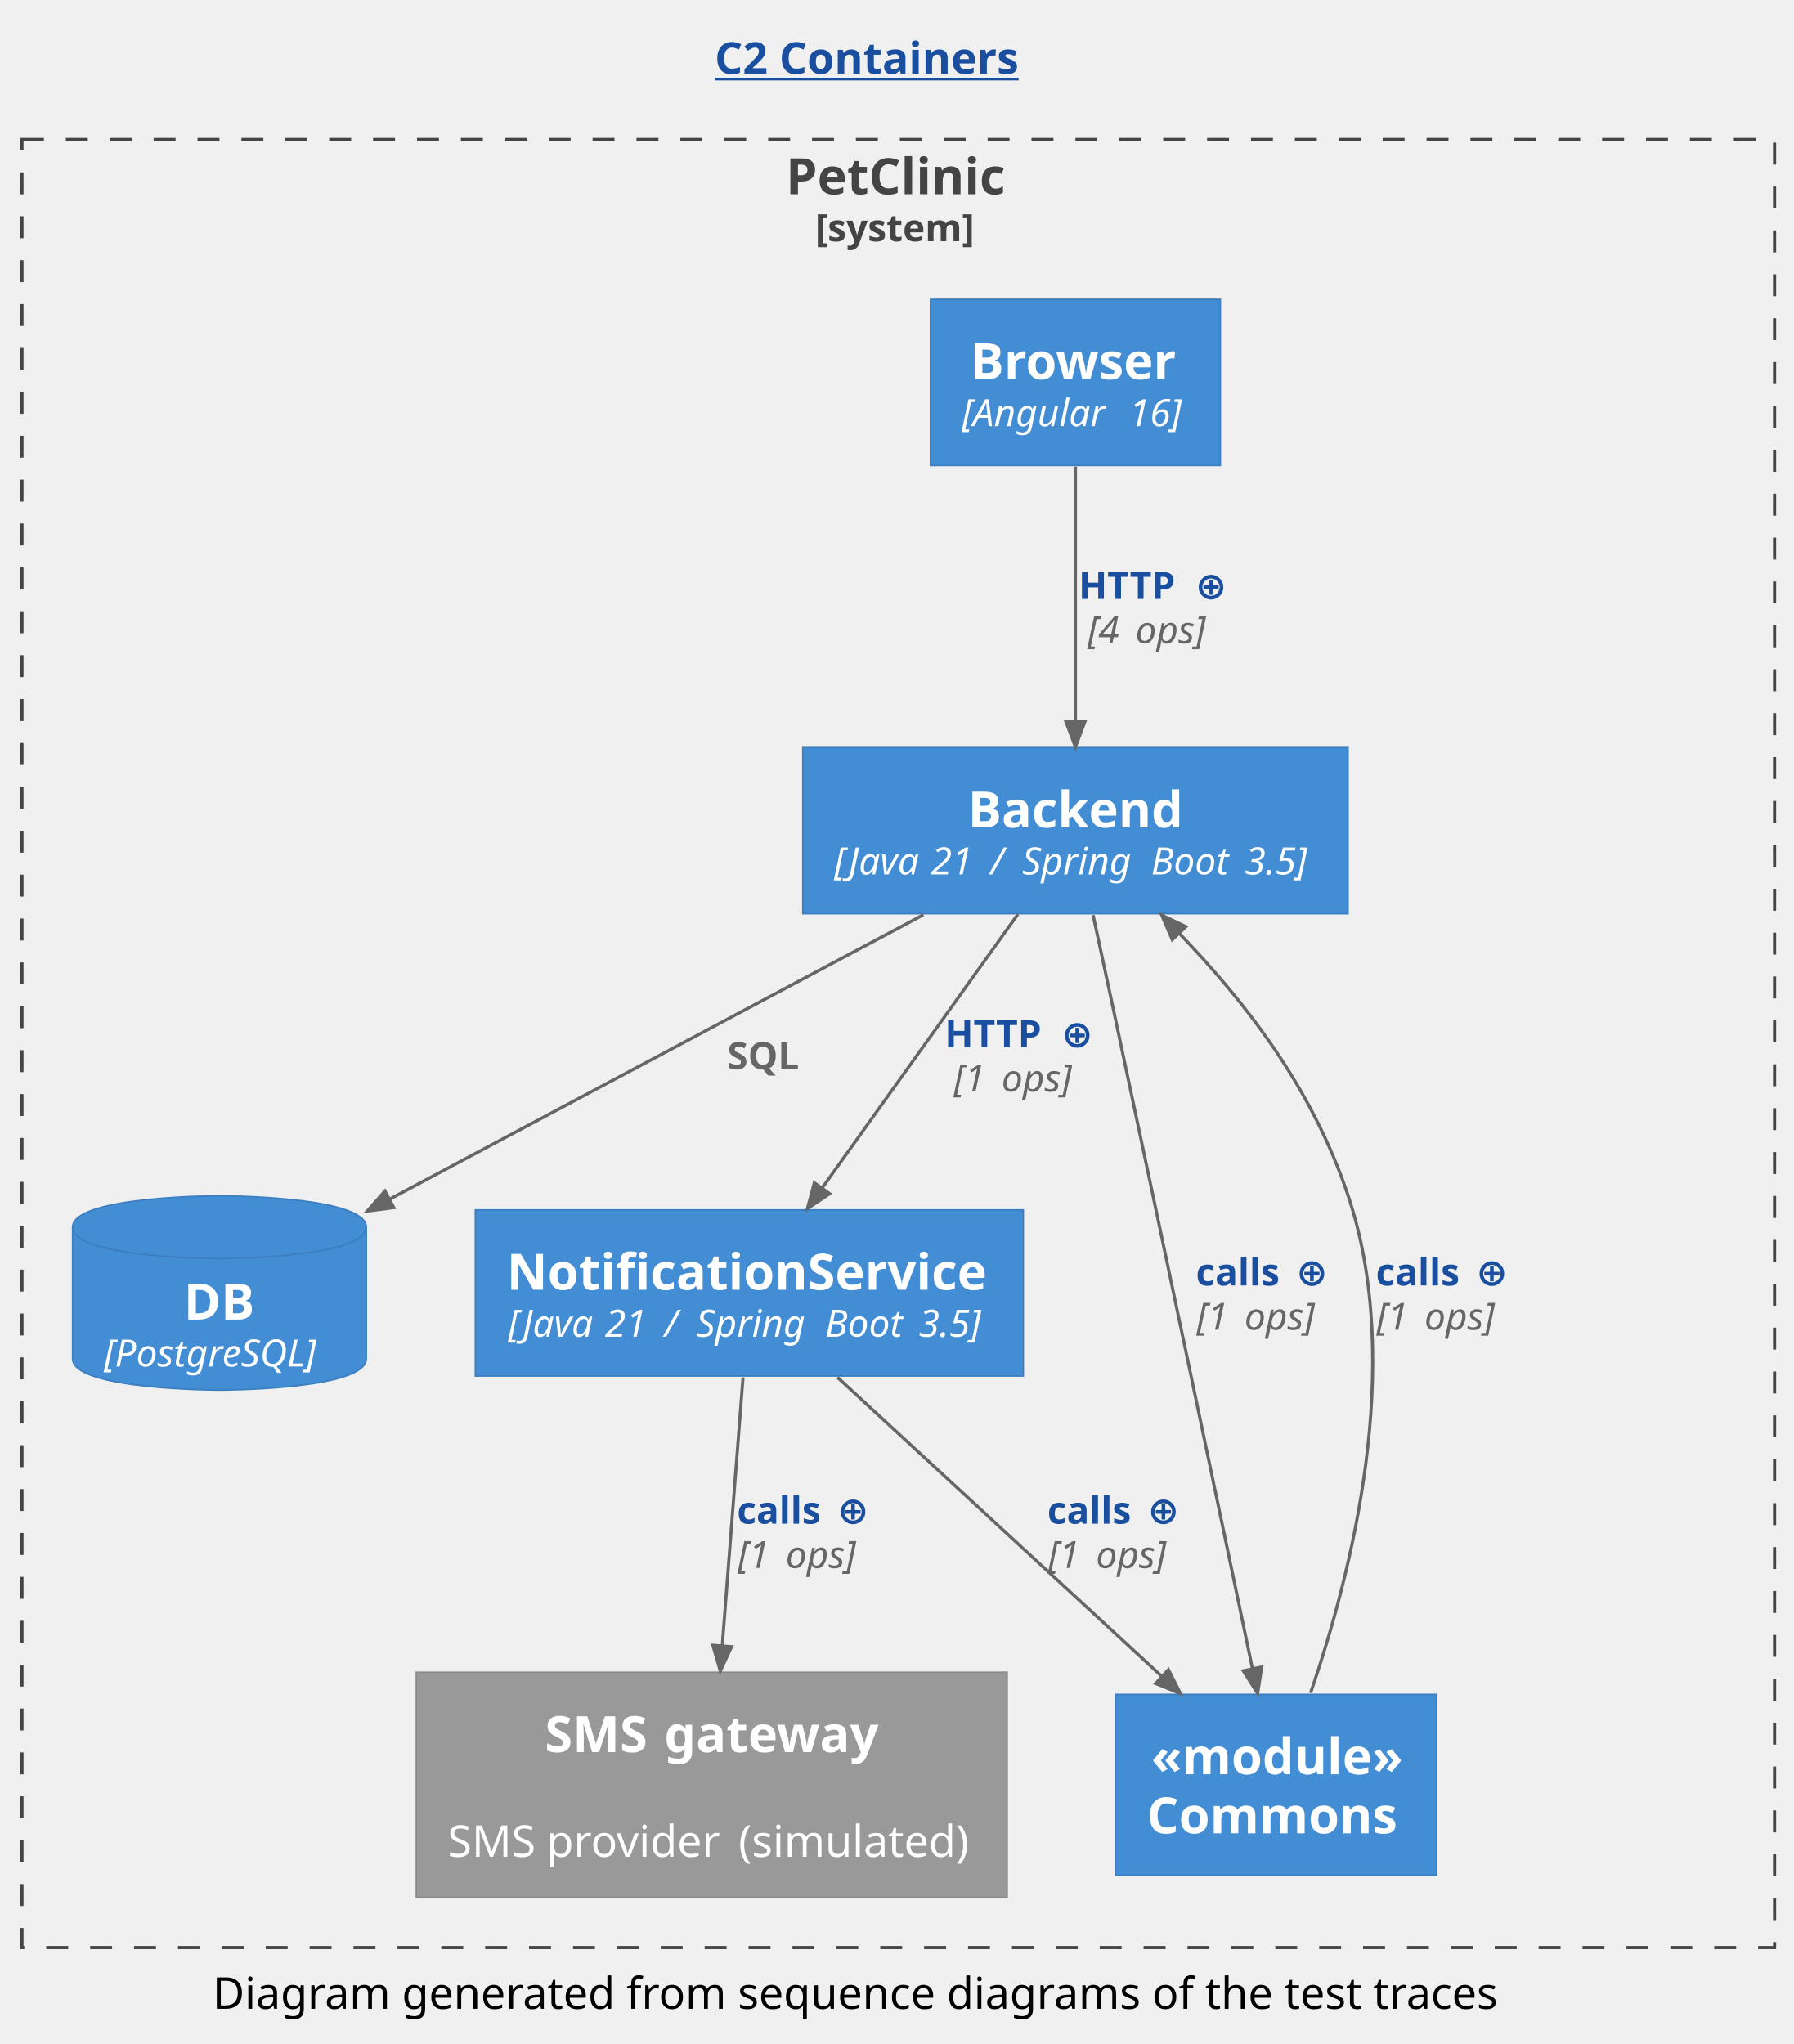
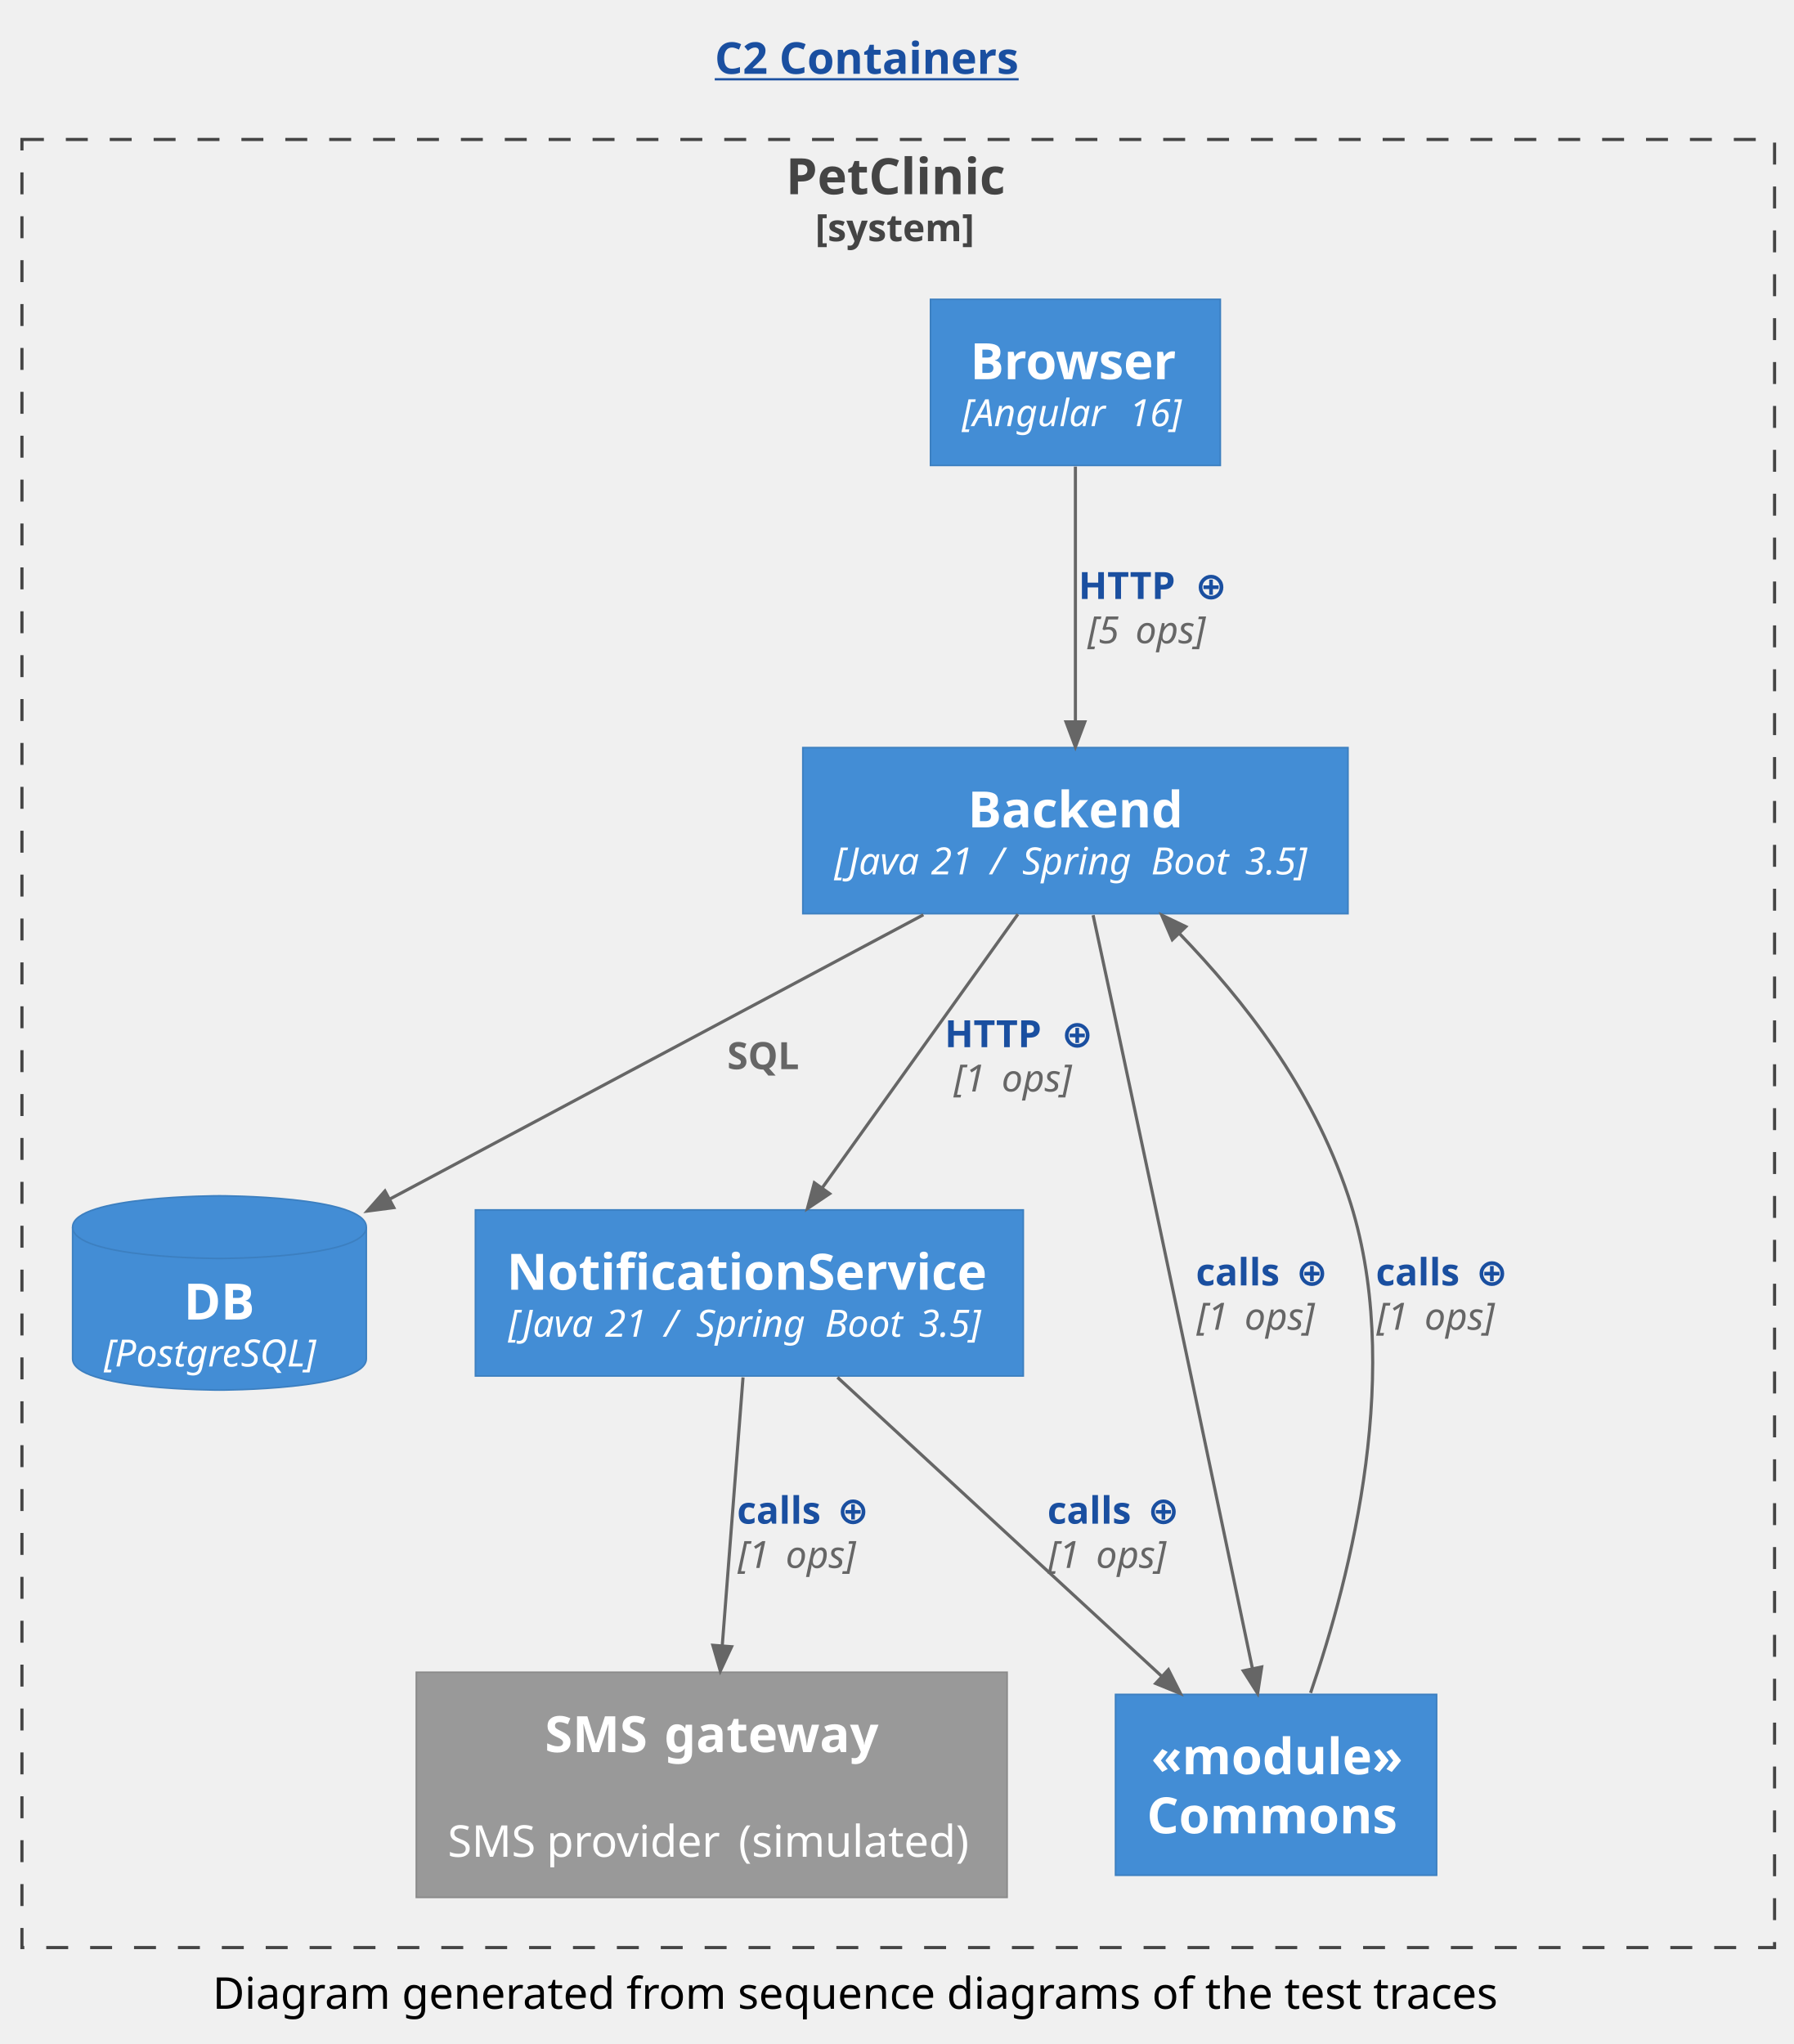
<svg xmlns="http://www.w3.org/2000/svg" xmlns:xlink="http://www.w3.org/1999/xlink" contentStyleType="text/css" data-diagram-type="DESCRIPTION" height="652px" preserveAspectRatio="none" style="width:572px;height:652px;background:#FFFFFF;" version="1.1" viewBox="0 0 572 652" width="572px" zoomAndPan="magnify">
  <defs />
  <g>
    <g class="title" data-source-line="6">
      <a href="https://c4model.com/diagrams/container" target="_blank" rel="noopener noreferrer" title="What is a C2 diagram?" xlink:actuate="onRequest" xlink:href="https://c4model.com/diagrams/container" xlink:show="new" xlink:title="What is a C2 diagram?" xlink:type="simple">
        <text fill="#1A4FA0" font-family="sans-serif" font-size="14" font-weight="bold" lengthAdjust="spacing" text-decoration="underline" textLength="102.067" x="227.966" y="23.535">C2 Containers</text>
      </a>
    </g>
    <g class="cluster" data-qualified-name="c2_system" data-source-line="1666" id="ent0002">
      <rect fill="none" height="576.75" style="stroke:#444444;stroke-width:1;stroke-dasharray:7,7;" width="559" x="7" y="44.488" />
      <text fill="#444444" font-family="sans-serif" font-size="16" font-weight="bold" lengthAdjust="spacing" textLength="71.703" x="250.648" y="61.957">PetClinic</text>
      <text fill="#444444" font-family="sans-serif" font-size="12" font-weight="bold" lengthAdjust="spacing" textLength="52.992" x="260.004" y="76.934">[system]</text>
    </g>
    <g class="entity" data-qualified-name="c2_system.Backend" data-source-line="71" id="ent0003">
      <rect fill="#438DD5" height="52.977" style="stroke:#3C7FC0;stroke-width:0.5;" width="173.885" x="256.06" y="238.468" />
      <text fill="#FFFFFF" font-family="sans-serif" font-size="16" font-weight="bold" lengthAdjust="spacing" textLength="68.609" x="308.698" y="263.937">Backend</text>
      <text fill="#FFFFFF" font-family="sans-serif" font-size="12" font-style="italic" lengthAdjust="spacing" textLength="27.1" x="266.06" y="278.914">[Java</text>
      <text fill="#FFFFFF" font-family="sans-serif" font-size="12" font-style="italic" lengthAdjust="spacing" textLength="3.797" x="293.16" y="278.914"> </text>
      <text fill="#FFFFFF" font-family="sans-serif" font-size="12" font-style="italic" lengthAdjust="spacing" textLength="15.176" x="296.957" y="278.914">21</text>
      <text fill="#FFFFFF" font-family="sans-serif" font-size="12" font-style="italic" lengthAdjust="spacing" textLength="3.797" x="312.132" y="278.914"> </text>
      <text fill="#FFFFFF" font-family="sans-serif" font-size="12" font-style="italic" lengthAdjust="spacing" textLength="6.293" x="315.929" y="278.914">/</text>
      <text fill="#FFFFFF" font-family="sans-serif" font-size="12" font-style="italic" lengthAdjust="spacing" textLength="3.797" x="322.222" y="278.914"> </text>
      <text fill="#FFFFFF" font-family="sans-serif" font-size="12" font-style="italic" lengthAdjust="spacing" textLength="37.324" x="326.019" y="278.914">Spring</text>
      <text fill="#FFFFFF" font-family="sans-serif" font-size="12" font-style="italic" lengthAdjust="spacing" textLength="3.797" x="363.343" y="278.914"> </text>
      <text fill="#FFFFFF" font-family="sans-serif" font-size="12" font-style="italic" lengthAdjust="spacing" textLength="26.133" x="367.14" y="278.914">Boot</text>
      <text fill="#FFFFFF" font-family="sans-serif" font-size="12" font-style="italic" lengthAdjust="spacing" textLength="3.797" x="393.273" y="278.914"> </text>
      <text fill="#FFFFFF" font-family="sans-serif" font-size="12" font-style="italic" lengthAdjust="spacing" textLength="22.875" x="397.07" y="278.914">3.5]</text>
    </g>
    <g class="entity" data-qualified-name="c2_system.Browser" data-source-line="71" id="ent0004">
      <rect fill="#438DD5" height="52.977" style="stroke:#3C7FC0;stroke-width:0.5;" width="92.439" x="296.78" y="95.488" />
      <text fill="#FFFFFF" font-family="sans-serif" font-size="16" font-weight="bold" lengthAdjust="spacing" textLength="67.07" x="309.465" y="120.957">Browser</text>
      <text fill="#FFFFFF" font-family="sans-serif" font-size="12" font-style="italic" lengthAdjust="spacing" textLength="49.565" x="306.78" y="135.934">[Angular</text>
      <text fill="#FFFFFF" font-family="sans-serif" font-size="12" font-style="italic" lengthAdjust="spacing" textLength="3.797" x="356.344" y="135.934"> </text>
      <text fill="#FFFFFF" font-family="sans-serif" font-size="12" font-style="italic" lengthAdjust="spacing" textLength="19.078" x="360.141" y="135.934">16]</text>
    </g>
    <g class="entity" data-qualified-name="c2_system.DB" data-source-line="75" id="ent0005">
      <path d="M23.16,391.438 C23.16,381.438 69.998,381.438 69.998,381.438 C69.998,381.438 116.836,381.438 116.836,391.438 L116.836,433.415 C116.836,443.415 69.998,443.415 69.998,443.415 C69.998,443.415 23.16,443.415 23.16,433.415 L23.16,391.438" fill="#438DD5" style="stroke:#3C7FC0;stroke-width:0.5;" />
      <path d="M23.16,391.438 C23.16,401.438 69.998,401.438 69.998,401.438 C69.998,401.438 116.836,401.438 116.836,391.438" fill="none" style="stroke:#3C7FC0;stroke-width:0.5;" />
      <text fill="#FFFFFF" font-family="sans-serif" font-size="16" font-weight="bold" lengthAdjust="spacing" textLength="22.766" x="58.615" y="420.907">DB</text>
      <text fill="#FFFFFF" font-family="sans-serif" font-size="12" font-style="italic" lengthAdjust="spacing" textLength="73.676" x="33.16" y="435.884">[PostgreSQL]</text>
    </g>
    <g class="entity" data-qualified-name="c2_system.NotificationService" data-source-line="71" id="ent0006">
      <rect fill="#438DD5" height="52.977" style="stroke:#3C7FC0;stroke-width:0.5;" width="174.75" x="151.63" y="385.938" />
      <text fill="#FFFFFF" font-family="sans-serif" font-size="16" font-weight="bold" lengthAdjust="spacing" textLength="154.75" x="161.63" y="411.407">NotificationService</text>
      <text fill="#FFFFFF" font-family="sans-serif" font-size="12" font-style="italic" lengthAdjust="spacing" textLength="27.1" x="162.063" y="426.384">[Java</text>
      <text fill="#FFFFFF" font-family="sans-serif" font-size="12" font-style="italic" lengthAdjust="spacing" textLength="3.797" x="189.162" y="426.384"> </text>
      <text fill="#FFFFFF" font-family="sans-serif" font-size="12" font-style="italic" lengthAdjust="spacing" textLength="15.176" x="192.959" y="426.384">21</text>
      <text fill="#FFFFFF" font-family="sans-serif" font-size="12" font-style="italic" lengthAdjust="spacing" textLength="3.797" x="208.135" y="426.384"> </text>
      <text fill="#FFFFFF" font-family="sans-serif" font-size="12" font-style="italic" lengthAdjust="spacing" textLength="6.293" x="211.932" y="426.384">/</text>
      <text fill="#FFFFFF" font-family="sans-serif" font-size="12" font-style="italic" lengthAdjust="spacing" textLength="3.797" x="218.225" y="426.384"> </text>
      <text fill="#FFFFFF" font-family="sans-serif" font-size="12" font-style="italic" lengthAdjust="spacing" textLength="37.324" x="222.022" y="426.384">Spring</text>
      <text fill="#FFFFFF" font-family="sans-serif" font-size="12" font-style="italic" lengthAdjust="spacing" textLength="3.797" x="259.346" y="426.384"> </text>
      <text fill="#FFFFFF" font-family="sans-serif" font-size="12" font-style="italic" lengthAdjust="spacing" textLength="26.133" x="263.143" y="426.384">Boot</text>
      <text fill="#FFFFFF" font-family="sans-serif" font-size="12" font-style="italic" lengthAdjust="spacing" textLength="3.797" x="289.276" y="426.384"> </text>
      <text fill="#FFFFFF" font-family="sans-serif" font-size="12" font-style="italic" lengthAdjust="spacing" textLength="22.875" x="293.072" y="426.384">3.5]</text>
    </g>
    <g class="entity" data-qualified-name="c2_system.SMS_gateway" data-source-line="212" id="ent0007">
      <rect fill="#999999" height="71.82" style="stroke:#8A8A8A;stroke-width:0.5;" width="188.444" x="132.78" y="533.418" />
      <text fill="#FFFFFF" font-family="sans-serif" font-size="16" font-weight="bold" lengthAdjust="spacing" textLength="32.805" x="173.783" y="558.887">SMS</text>
      <text fill="#FFFFFF" font-family="sans-serif" font-size="16" font-weight="bold" lengthAdjust="spacing" textLength="5.273" x="206.588" y="558.887"> </text>
      <text fill="#FFFFFF" font-family="sans-serif" font-size="16" font-weight="bold" lengthAdjust="spacing" textLength="68.359" x="211.862" y="558.887">gateway</text>
      <text fill="#FFFFFF" font-family="sans-serif" font-size="14" lengthAdjust="spacing" textLength="4.43" x="224.787" y="575.797"> </text>
      <text fill="#FFFFFF" font-family="sans-serif" font-size="14" lengthAdjust="spacing" textLength="27.139" x="142.78" y="592.285">SMS</text>
      <text fill="#FFFFFF" font-family="sans-serif" font-size="14" lengthAdjust="spacing" textLength="4.43" x="169.919" y="592.285"> </text>
      <text fill="#FFFFFF" font-family="sans-serif" font-size="14" lengthAdjust="spacing" textLength="56.773" x="174.348" y="592.285">provider</text>
      <text fill="#FFFFFF" font-family="sans-serif" font-size="14" lengthAdjust="spacing" textLength="4.43" x="231.121" y="592.285"> </text>
      <text fill="#FFFFFF" font-family="sans-serif" font-size="14" lengthAdjust="spacing" textLength="75.674" x="235.55" y="592.285">(simulated)</text>
    </g>
    <g class="entity" data-qualified-name="c2_system._module__nCommons" data-source-line="71" id="ent0008">
      <rect fill="#438DD5" height="57.688" style="stroke:#3C7FC0;stroke-width:0.5;" width="102.422" x="355.79" y="540.488" />
      <text fill="#FFFFFF" font-family="sans-serif" font-size="16" font-weight="bold" lengthAdjust="spacing" textLength="79.641" x="367.181" y="565.957">«module»</text>
      <text fill="#FFFFFF" font-family="sans-serif" font-size="16" font-weight="bold" lengthAdjust="spacing" textLength="82.422" x="365.79" y="584.801">Commons</text>
    </g>
    <g class="link" data-entity-1="ent0003" data-entity-2="ent0005" data-link-type="dependency" data-source-line="1779" id="lnk9">
      <path d="M294.51,291.798 C244.4,318.488 173.78,356.126 124.19,382.556" fill="none" id="Backend-to-DB" style="stroke:#666666;stroke-width:1;" />
      <polygon fill="#666666" points="117.13,386.318,125.601,385.203,122.779,379.908,117.13,386.318" style="stroke:#666666;stroke-width:1;" />
      <text fill="#666666" font-family="sans-serif" font-size="12" font-weight="bold" lengthAdjust="spacing" textLength="23.719" x="231.95" y="341.04">SQL</text>
    </g>
    <g class="link" data-entity-1="ent0003" data-entity-2="ent0006" data-link-type="dependency" data-source-line="1779" id="lnk10">
      <path d="M324.65,291.628 C305.75,318.058 281.121,352.499 262.171,379.019" fill="none" id="Backend-to-NotificationService" style="stroke:#666666;stroke-width:1;" />
      <polygon fill="#666666" points="257.52,385.528,264.612,380.763,259.73,377.275,257.52,385.528" style="stroke:#666666;stroke-width:1;" />
      <a href="genseq://c2-279a196c9d" target="_top" title="Click for the calls behind this line" xlink:actuate="onRequest" xlink:href="genseq://c2-279a196c9d" xlink:show="new" xlink:title="Click for the calls behind this line" xlink:type="simple">
        <text fill="#1A4FA0" font-family="sans-serif" font-size="12" font-weight="bold" lengthAdjust="spacing" textLength="33.281" x="301.32" y="334.04">HTTP</text>
      </a>
      <a href="genseq://c2-279a196c9d" target="_top" title="Click for the calls behind this line" xlink:actuate="onRequest" xlink:href="genseq://c2-279a196c9d" xlink:show="new" xlink:title="Click for the calls behind this line" xlink:type="simple">
        <text fill="#1A4FA0" font-family="sans-serif" font-size="12" font-weight="bold" lengthAdjust="spacing" textLength="3.955" x="334.601" y="334.04"> </text>
      </a>
      <a href="genseq://c2-279a196c9d" target="_top" title="Click for the calls behind this line" xlink:actuate="onRequest" xlink:href="genseq://c2-279a196c9d" xlink:show="new" xlink:title="Click for the calls behind this line" xlink:type="simple">
        <text fill="#1A4FA0" font-family="sans-serif" font-size="12" font-weight="bold" lengthAdjust="spacing" textLength="8.684" x="338.556" y="334.04">⊕</text>
      </a>
      <text fill="#666666" font-family="sans-serif" font-size="12" font-style="italic" lengthAdjust="spacing" textLength="11.49" x="304.165" y="348.173">[1</text>
      <text fill="#666666" font-family="sans-serif" font-size="12" font-style="italic" lengthAdjust="spacing" textLength="3.797" x="315.655" y="348.173"> </text>
      <text fill="#666666" font-family="sans-serif" font-size="12" font-style="italic" lengthAdjust="spacing" textLength="24.943" x="319.452" y="348.173">ops]</text>
    </g>
    <g class="link" data-entity-1="ent0003" data-entity-2="ent0008" data-link-type="dependency" data-source-line="1779" id="lnk11">
      <path d="M348.65,291.918 C350.66,301.228 352.94,311.798 355,321.438 C371.92,400.688 389.904,486.497 399.484,532.347" fill="none" id="Backend-to-_module__nCommons" style="stroke:#666666;stroke-width:1;" />
      <polygon fill="#666666" points="401.12,540.178,402.42,531.734,396.547,532.961,401.12,540.178" style="stroke:#666666;stroke-width:1;" />
      <a href="genseq://c2-103d57f8db" target="_top" title="Click for the calls behind this line" xlink:actuate="onRequest" xlink:href="genseq://c2-103d57f8db" xlink:show="new" xlink:title="Click for the calls behind this line" xlink:type="simple">
        <text fill="#1A4FA0" font-family="sans-serif" font-size="12" font-weight="bold" lengthAdjust="spacing" textLength="28.031" x="381.42" y="410.03">calls</text>
      </a>
      <a href="genseq://c2-103d57f8db" target="_top" title="Click for the calls behind this line" xlink:actuate="onRequest" xlink:href="genseq://c2-103d57f8db" xlink:show="new" xlink:title="Click for the calls behind this line" xlink:type="simple">
        <text fill="#1A4FA0" font-family="sans-serif" font-size="12" font-weight="bold" lengthAdjust="spacing" textLength="3.955" x="409.451" y="410.03"> </text>
      </a>
      <a href="genseq://c2-103d57f8db" target="_top" title="Click for the calls behind this line" xlink:actuate="onRequest" xlink:href="genseq://c2-103d57f8db" xlink:show="new" xlink:title="Click for the calls behind this line" xlink:type="simple">
        <text fill="#1A4FA0" font-family="sans-serif" font-size="12" font-weight="bold" lengthAdjust="spacing" textLength="8.684" x="413.406" y="410.03">⊕</text>
      </a>
      <text fill="#666666" font-family="sans-serif" font-size="12" font-style="italic" lengthAdjust="spacing" textLength="11.49" x="381.64" y="424.163">[1</text>
      <text fill="#666666" font-family="sans-serif" font-size="12" font-style="italic" lengthAdjust="spacing" textLength="3.797" x="393.13" y="424.163"> </text>
      <text fill="#666666" font-family="sans-serif" font-size="12" font-style="italic" lengthAdjust="spacing" textLength="24.943" x="396.927" y="424.163">ops]</text>
    </g>
    <g class="link" data-entity-1="ent0008" data-entity-2="ent0003" data-link-type="dependency" data-source-line="1779" id="lnk15">
      <path d="M418.01,540.008 C430.84,502.718 448.1,435.538 430,381.438 C418.29,346.448 396.895,319.325 376.065,297.664" fill="none" id="_module__nCommons-to-Backend" style="stroke:#666666;stroke-width:1;" />
      <polygon fill="#666666" points="370.52,291.898,373.903,299.744,378.228,295.585,370.52,291.898" style="stroke:#666666;stroke-width:1;" />
      <a href="genseq://c2-cd32149db2" target="_top" title="Click for the calls behind this line" xlink:actuate="onRequest" xlink:href="genseq://c2-cd32149db2" xlink:show="new" xlink:title="Click for the calls behind this line" xlink:type="simple">
        <text fill="#1A4FA0" font-family="sans-serif" font-size="12" font-weight="bold" lengthAdjust="spacing" textLength="28.031" x="438.82" y="410.03">calls</text>
      </a>
      <a href="genseq://c2-cd32149db2" target="_top" title="Click for the calls behind this line" xlink:actuate="onRequest" xlink:href="genseq://c2-cd32149db2" xlink:show="new" xlink:title="Click for the calls behind this line" xlink:type="simple">
        <text fill="#1A4FA0" font-family="sans-serif" font-size="12" font-weight="bold" lengthAdjust="spacing" textLength="3.955" x="466.851" y="410.03"> </text>
      </a>
      <a href="genseq://c2-cd32149db2" target="_top" title="Click for the calls behind this line" xlink:actuate="onRequest" xlink:href="genseq://c2-cd32149db2" xlink:show="new" xlink:title="Click for the calls behind this line" xlink:type="simple">
        <text fill="#1A4FA0" font-family="sans-serif" font-size="12" font-weight="bold" lengthAdjust="spacing" textLength="8.684" x="470.806" y="410.03">⊕</text>
      </a>
      <text fill="#666666" font-family="sans-serif" font-size="12" font-style="italic" lengthAdjust="spacing" textLength="11.49" x="439.04" y="424.163">[1</text>
      <text fill="#666666" font-family="sans-serif" font-size="12" font-style="italic" lengthAdjust="spacing" textLength="3.797" x="450.53" y="424.163"> </text>
      <text fill="#666666" font-family="sans-serif" font-size="12" font-style="italic" lengthAdjust="spacing" textLength="24.943" x="454.327" y="424.163">ops]</text>
    </g>
    <g class="link" data-entity-1="ent0004" data-entity-2="ent0003" data-link-type="dependency" data-source-line="1779" id="lnk12">
      <path d="M343,148.838 C343,174.268 343,204.878 343,230.258" fill="none" id="Browser-to-Backend" style="stroke:#666666;stroke-width:1;" />
      <polygon fill="#666666" points="343,238.258,346,230.258,340,230.258,343,238.258" style="stroke:#666666;stroke-width:1;" />
-       <a href="genseq://c2-43d2943456" target="_top" title="Click for the calls behind this line" xlink:actuate="onRequest" xlink:href="genseq://c2-43d2943456" xlink:show="new" xlink:title="Click for the calls behind this line" xlink:type="simple">
+       <a href="genseq://c2-fb35163739" target="_top" title="Click for the calls behind this line" xlink:actuate="onRequest" xlink:href="genseq://c2-fb35163739" xlink:show="new" xlink:title="Click for the calls behind this line" xlink:type="simple">
        <text fill="#1A4FA0" font-family="sans-serif" font-size="12" font-weight="bold" lengthAdjust="spacing" textLength="33.281" x="344" y="191.07">HTTP</text>
      </a>
-       <a href="genseq://c2-43d2943456" target="_top" title="Click for the calls behind this line" xlink:actuate="onRequest" xlink:href="genseq://c2-43d2943456" xlink:show="new" xlink:title="Click for the calls behind this line" xlink:type="simple">
+       <a href="genseq://c2-fb35163739" target="_top" title="Click for the calls behind this line" xlink:actuate="onRequest" xlink:href="genseq://c2-fb35163739" xlink:show="new" xlink:title="Click for the calls behind this line" xlink:type="simple">
        <text fill="#1A4FA0" font-family="sans-serif" font-size="12" font-weight="bold" lengthAdjust="spacing" textLength="3.955" x="377.281" y="191.07"> </text>
      </a>
-       <a href="genseq://c2-43d2943456" target="_top" title="Click for the calls behind this line" xlink:actuate="onRequest" xlink:href="genseq://c2-43d2943456" xlink:show="new" xlink:title="Click for the calls behind this line" xlink:type="simple">
+       <a href="genseq://c2-fb35163739" target="_top" title="Click for the calls behind this line" xlink:actuate="onRequest" xlink:href="genseq://c2-fb35163739" xlink:show="new" xlink:title="Click for the calls behind this line" xlink:type="simple">
        <text fill="#1A4FA0" font-family="sans-serif" font-size="12" font-weight="bold" lengthAdjust="spacing" textLength="8.684" x="381.236" y="191.07">⊕</text>
      </a>
-       <text fill="#666666" font-family="sans-serif" font-size="12" font-style="italic" lengthAdjust="spacing" textLength="11.49" x="346.845" y="205.203">[4</text>
+       <text fill="#666666" font-family="sans-serif" font-size="12" font-style="italic" lengthAdjust="spacing" textLength="11.49" x="346.845" y="205.203">[5</text>
      <text fill="#666666" font-family="sans-serif" font-size="12" font-style="italic" lengthAdjust="spacing" textLength="3.797" x="358.335" y="205.203"> </text>
      <text fill="#666666" font-family="sans-serif" font-size="12" font-style="italic" lengthAdjust="spacing" textLength="24.943" x="362.132" y="205.203">ops]</text>
    </g>
    <g class="link" data-entity-1="ent0006" data-entity-2="ent0007" data-link-type="dependency" data-source-line="1779" id="lnk13">
      <path d="M236.99,439.358 C235,465.018 232.555,496.522 230.355,525.042" fill="none" id="NotificationService-to-SMS_gateway" style="stroke:#666666;stroke-width:1;" />
      <polygon fill="#666666" points="229.74,533.018,233.346,525.273,227.364,524.811,229.74,533.018" style="stroke:#666666;stroke-width:1;" />
      <a href="genseq://c2-cb01a30b7a" target="_top" title="Click for the calls behind this line" xlink:actuate="onRequest" xlink:href="genseq://c2-cb01a30b7a" xlink:show="new" xlink:title="Click for the calls behind this line" xlink:type="simple">
        <text fill="#1A4FA0" font-family="sans-serif" font-size="12" font-weight="bold" lengthAdjust="spacing" textLength="28.031" x="235.07" y="486.02">calls</text>
      </a>
      <a href="genseq://c2-cb01a30b7a" target="_top" title="Click for the calls behind this line" xlink:actuate="onRequest" xlink:href="genseq://c2-cb01a30b7a" xlink:show="new" xlink:title="Click for the calls behind this line" xlink:type="simple">
        <text fill="#1A4FA0" font-family="sans-serif" font-size="12" font-weight="bold" lengthAdjust="spacing" textLength="3.955" x="263.101" y="486.02"> </text>
      </a>
      <a href="genseq://c2-cb01a30b7a" target="_top" title="Click for the calls behind this line" xlink:actuate="onRequest" xlink:href="genseq://c2-cb01a30b7a" xlink:show="new" xlink:title="Click for the calls behind this line" xlink:type="simple">
        <text fill="#1A4FA0" font-family="sans-serif" font-size="12" font-weight="bold" lengthAdjust="spacing" textLength="8.684" x="267.056" y="486.02">⊕</text>
      </a>
      <text fill="#666666" font-family="sans-serif" font-size="12" font-style="italic" lengthAdjust="spacing" textLength="11.49" x="235.29" y="500.153">[1</text>
      <text fill="#666666" font-family="sans-serif" font-size="12" font-style="italic" lengthAdjust="spacing" textLength="3.797" x="246.78" y="500.153"> </text>
      <text fill="#666666" font-family="sans-serif" font-size="12" font-style="italic" lengthAdjust="spacing" textLength="24.943" x="250.577" y="500.153">ops]</text>
    </g>
    <g class="link" data-entity-1="ent0006" data-entity-2="ent0008" data-link-type="dependency" data-source-line="1779" id="lnk14">
      <path d="M267.12,439.358 C297.38,467.258 339.478,506.075 370.628,534.795" fill="none" id="NotificationService-to-_module__nCommons" style="stroke:#666666;stroke-width:1;" />
      <polygon fill="#666666" points="376.51,540.218,372.662,532.59,368.595,537.001,376.51,540.218" style="stroke:#666666;stroke-width:1;" />
      <a href="genseq://c2-e128eb6ba0" target="_top" title="Click for the calls behind this line" xlink:actuate="onRequest" xlink:href="genseq://c2-e128eb6ba0" xlink:show="new" xlink:title="Click for the calls behind this line" xlink:type="simple">
        <text fill="#1A4FA0" font-family="sans-serif" font-size="12" font-weight="bold" lengthAdjust="spacing" textLength="28.031" x="334.06" y="486.02">calls</text>
      </a>
      <a href="genseq://c2-e128eb6ba0" target="_top" title="Click for the calls behind this line" xlink:actuate="onRequest" xlink:href="genseq://c2-e128eb6ba0" xlink:show="new" xlink:title="Click for the calls behind this line" xlink:type="simple">
        <text fill="#1A4FA0" font-family="sans-serif" font-size="12" font-weight="bold" lengthAdjust="spacing" textLength="3.955" x="362.091" y="486.02"> </text>
      </a>
      <a href="genseq://c2-e128eb6ba0" target="_top" title="Click for the calls behind this line" xlink:actuate="onRequest" xlink:href="genseq://c2-e128eb6ba0" xlink:show="new" xlink:title="Click for the calls behind this line" xlink:type="simple">
        <text fill="#1A4FA0" font-family="sans-serif" font-size="12" font-weight="bold" lengthAdjust="spacing" textLength="8.684" x="366.046" y="486.02">⊕</text>
      </a>
      <text fill="#666666" font-family="sans-serif" font-size="12" font-style="italic" lengthAdjust="spacing" textLength="11.49" x="334.28" y="500.153">[1</text>
      <text fill="#666666" font-family="sans-serif" font-size="12" font-style="italic" lengthAdjust="spacing" textLength="3.797" x="345.77" y="500.153"> </text>
      <text fill="#666666" font-family="sans-serif" font-size="12" font-style="italic" lengthAdjust="spacing" textLength="24.943" x="349.567" y="500.153">ops]</text>
    </g>
    <g class="caption" data-source-line="22">
      <text fill="#000000" font-family="sans-serif" font-size="14" lengthAdjust="spacing" textLength="422.399" x="67.8" y="640.773">Diagram generated from sequence diagrams of the test traces</text>
    </g>
  </g>
</svg>
